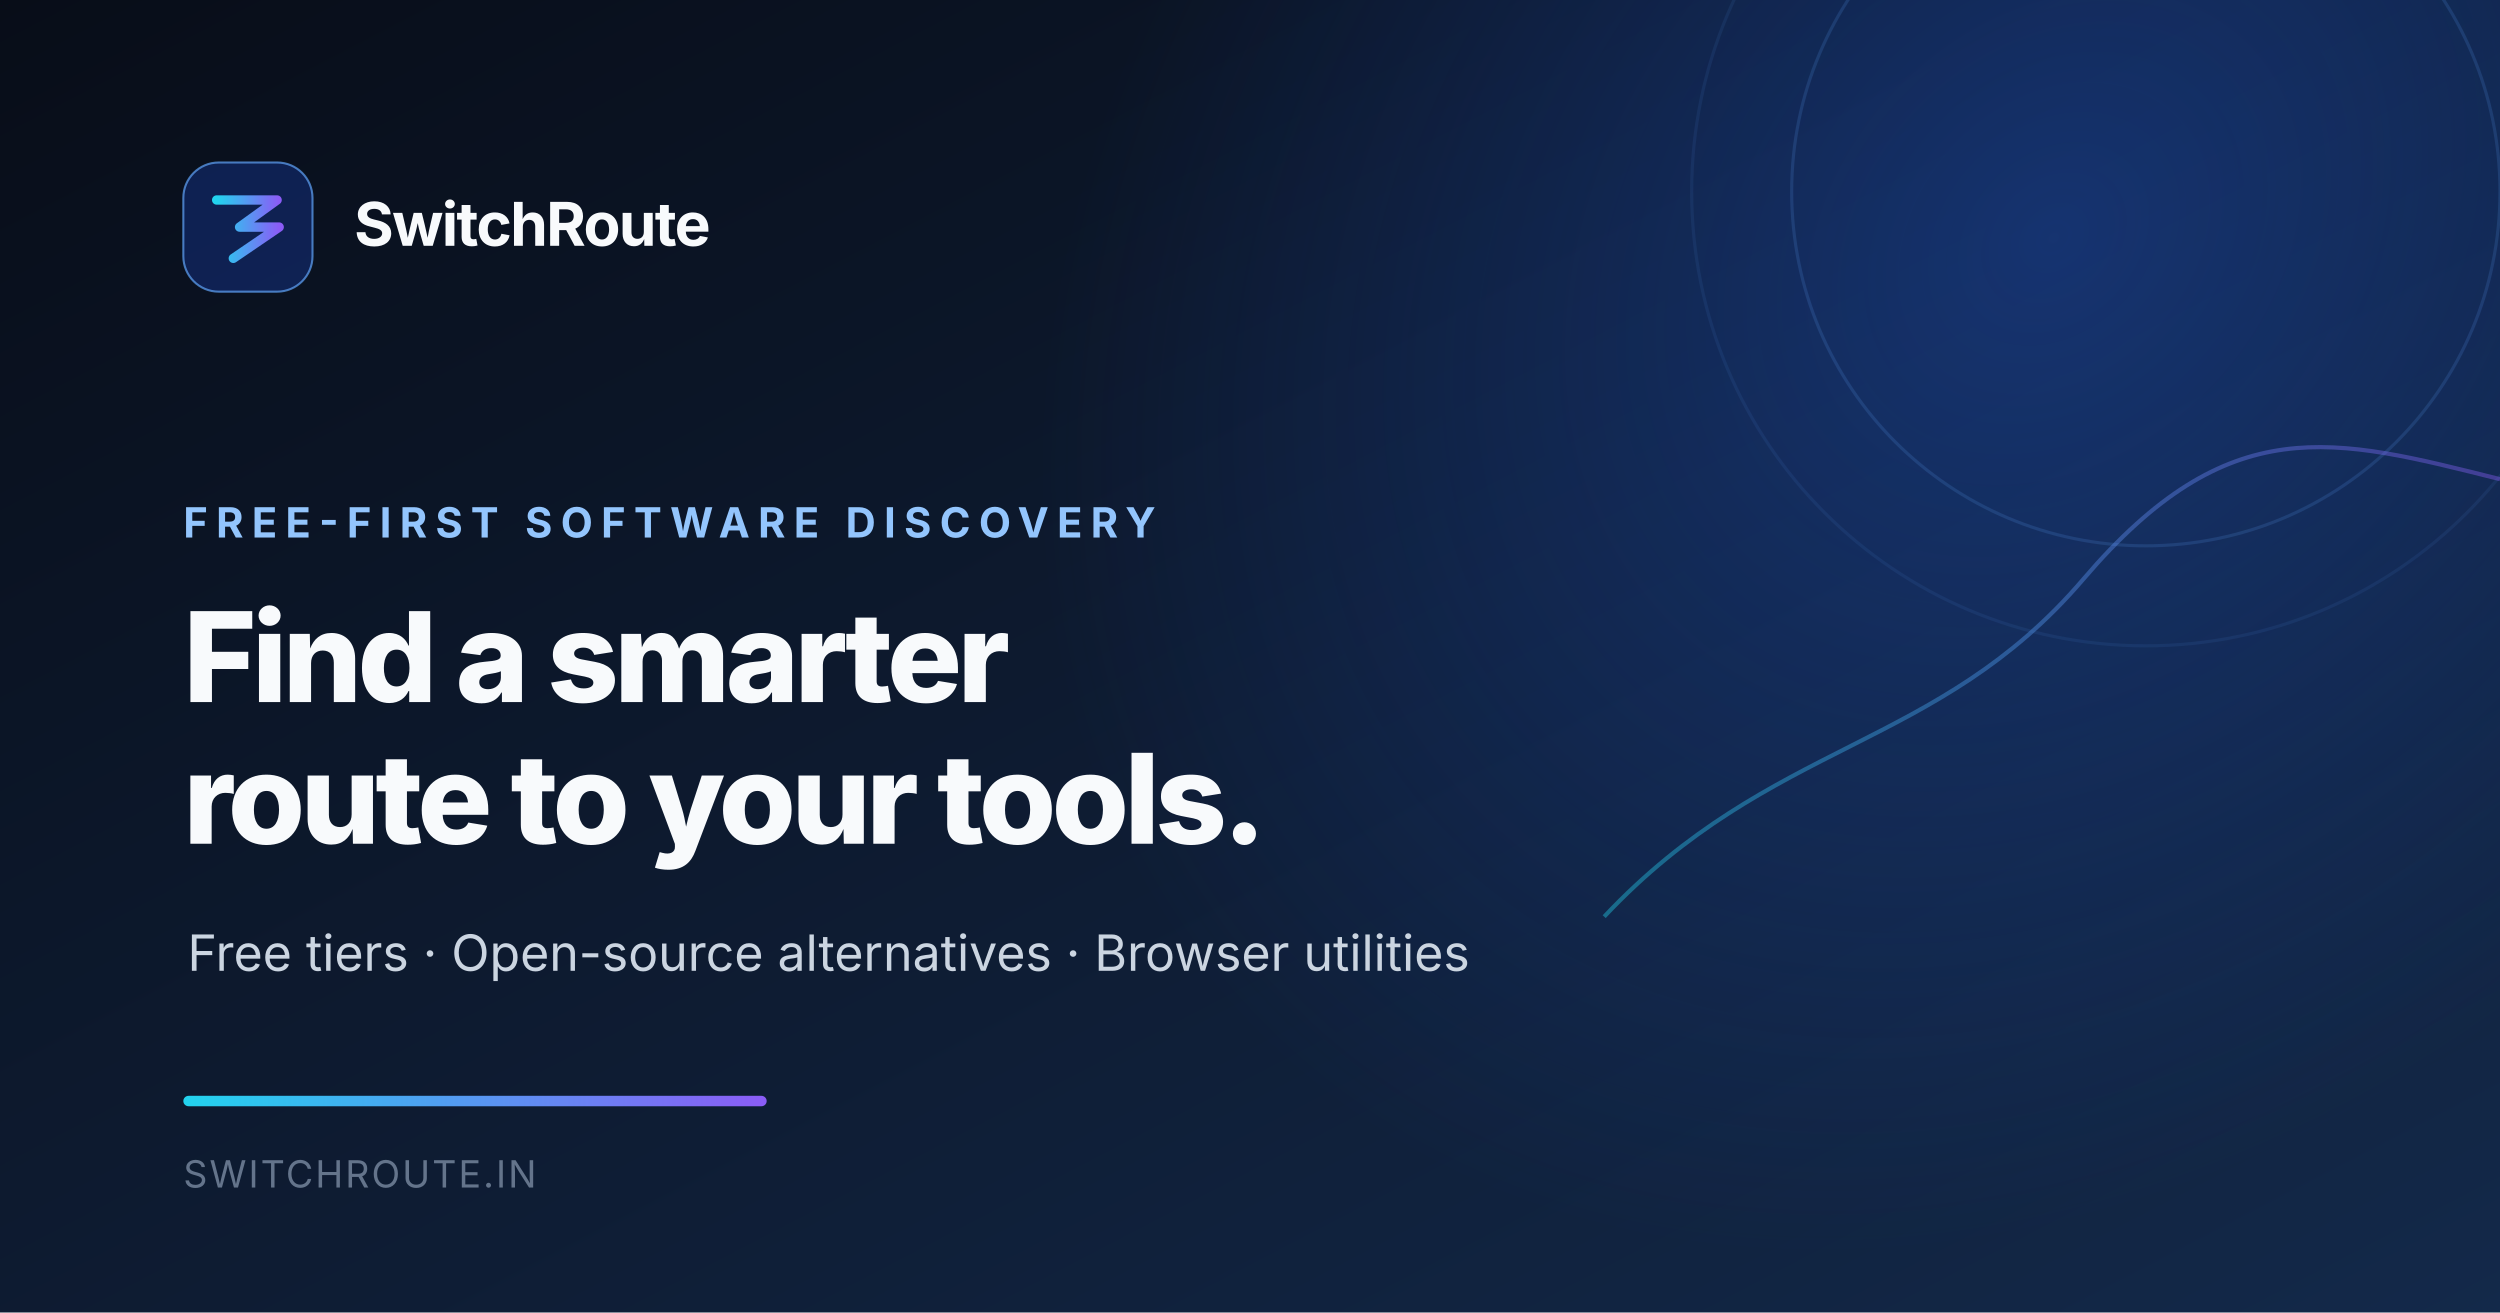
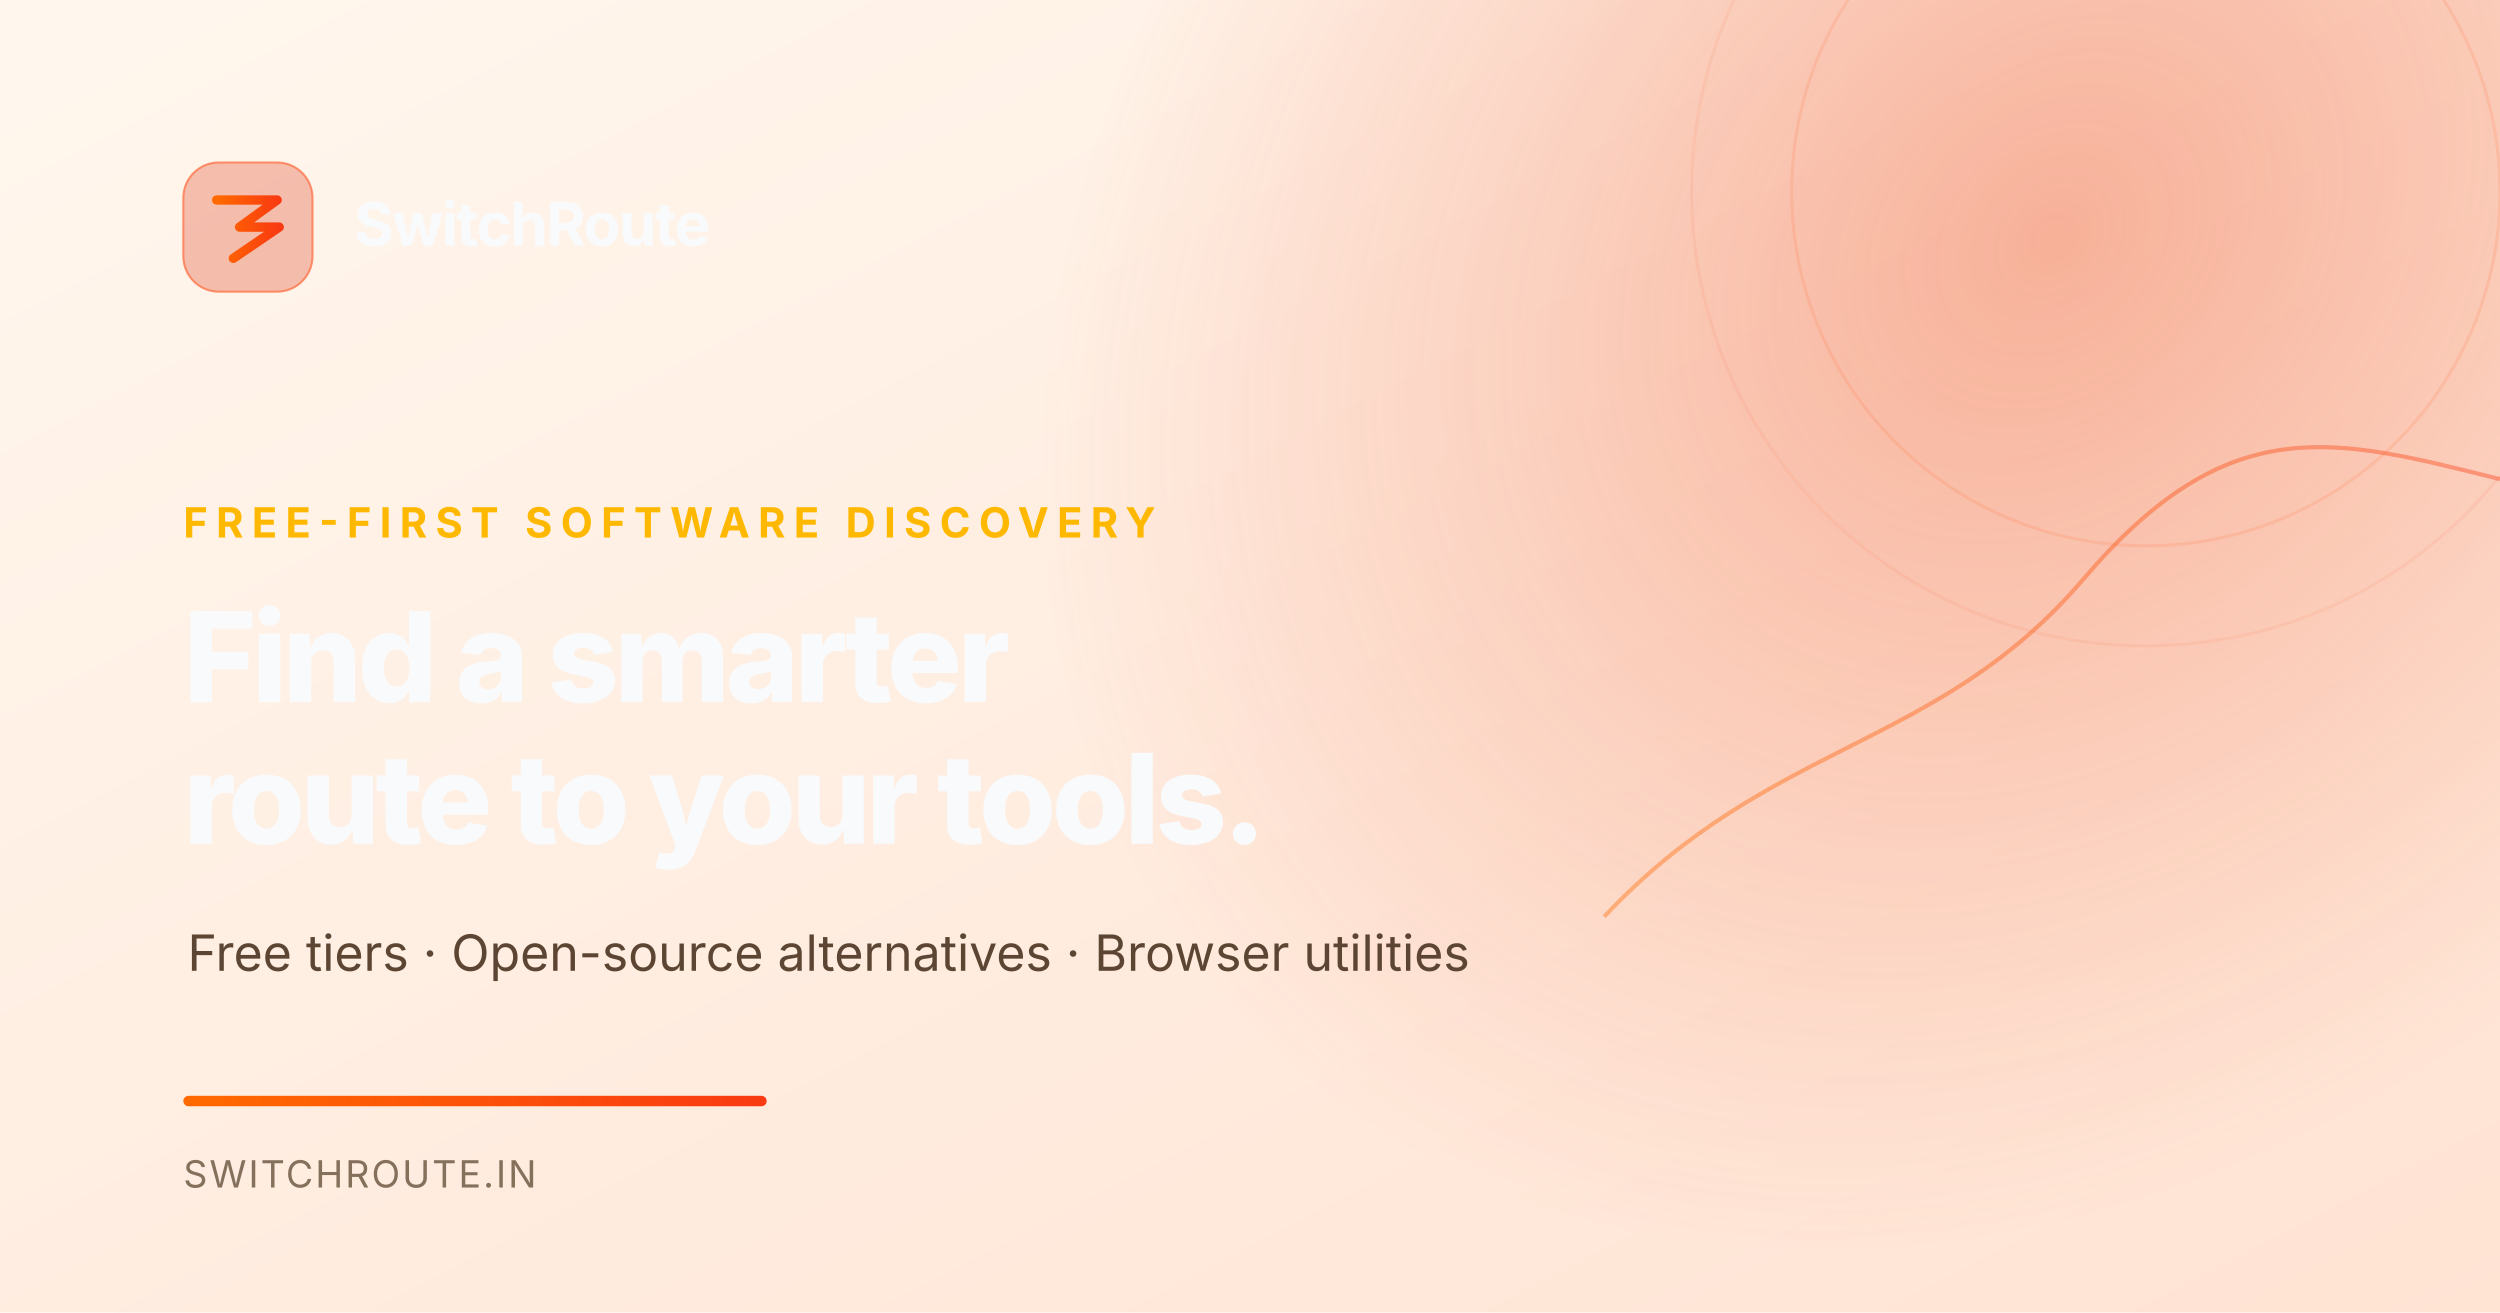
<svg xmlns="http://www.w3.org/2000/svg" width="1200" height="630" viewBox="0 0 1200 630" role="img" aria-labelledby="title desc">
  <defs>
    <linearGradient id="background" x1="0" y1="0" x2="1" y2="1">
-       <stop offset="0" stop-color="#080D18" />
-       <stop offset="1" stop-color="#13294A" />
+       <stop offset="0" stop-color="#FFF7EE" />
+       <stop offset="1" stop-color="#FFE3D3" />
    </linearGradient>
    <linearGradient id="accent" x1="0" y1="0" x2="1" y2="0">
-       <stop offset="0" stop-color="#22D3EE" />
-       <stop offset="1" stop-color="#8B5CF6" />
+       <stop offset="0" stop-color="#FF6A00" />
+       <stop offset="1" stop-color="#F93A12" />
    </linearGradient>
    <radialGradient id="glow" cx="0" cy="0" r="1" gradientTransform="translate(985 116) rotate(135) scale(540 430)" gradientUnits="userSpaceOnUse">
-       <stop offset="0" stop-color="#2563EB" stop-opacity=".34" />
-       <stop offset="1" stop-color="#2563EB" stop-opacity="0" />
+       <stop offset="0" stop-color="#E83A0C" stop-opacity=".34" />
+       <stop offset="1" stop-color="#E83A0C" stop-opacity="0" />
    </radialGradient>
  </defs>
  <rect width="1200" height="630" fill="url(#background)" />
  <rect width="1200" height="630" fill="url(#glow)" />
-   <circle cx="1030" cy="92" r="170" fill="none" stroke="#60A5FA" stroke-opacity=".16" stroke-width="1.5" />
-   <circle cx="1030" cy="92" r="218" fill="none" stroke="#60A5FA" stroke-opacity=".09" stroke-width="1.5" />
+   <circle cx="1030" cy="92" r="170" fill="none" stroke="#FF6A3D" stroke-opacity=".16" stroke-width="1.5" />
+   <circle cx="1030" cy="92" r="218" fill="none" stroke="#FF6A3D" stroke-opacity=".09" stroke-width="1.5" />
  <path d="M770 440 C850 355 930 360 1000 278 S1120 210 1200 230" fill="none" stroke="url(#accent)" stroke-opacity=".4" stroke-width="2" />
  <g transform="translate(88 78)">
-     <rect width="62" height="62" rx="17" fill="#1D4ED8" fill-opacity=".28" stroke="#60A5FA" stroke-opacity=".7" />
+     <rect width="62" height="62" rx="17" fill="#D82C0A" fill-opacity=".28" stroke="#FF6A3D" stroke-opacity=".7" />
    <path d="M16 18 H45 L27 31 H46 L24 46" fill="none" stroke="url(#accent)" stroke-width="4.5" stroke-linecap="round" stroke-linejoin="round" />
    <text x="82" y="40" fill="#F8FAFC" font-family="Inter,Arial,sans-serif" font-size="29" font-weight="750" letter-spacing="-.8">SwitchRoute</text>
  </g>
-   <text x="88" y="258" fill="#93C5FD" font-family="Inter,Arial,sans-serif" font-size="20" font-weight="700" letter-spacing="4">FREE-FIRST SOFTWARE DISCOVERY</text>
+   <text x="88" y="258" fill="#FFB800" font-family="Inter,Arial,sans-serif" font-size="20" font-weight="700" letter-spacing="4">FREE-FIRST SOFTWARE DISCOVERY</text>
  <text x="88" y="337" fill="#F8FAFC" font-family="Inter,Arial,sans-serif" font-size="60" font-weight="780" letter-spacing="-2.2">Find a smarter</text>
  <text x="88" y="405" fill="#F8FAFC" font-family="Inter,Arial,sans-serif" font-size="60" font-weight="780" letter-spacing="-2.2">route to your tools.</text>
-   <text x="90" y="466" fill="#CBD5E1" font-family="Inter,Arial,sans-serif" font-size="24">Free tiers · Open-source alternatives · Browser utilities</text>
+   <text x="90" y="466" fill="#5C4633" font-family="Inter,Arial,sans-serif" font-size="24">Free tiers · Open-source alternatives · Browser utilities</text>
  <rect x="88" y="526" width="280" height="5" rx="2.5" fill="url(#accent)" />
-   <text x="88" y="570" fill="#64748B" font-family="Inter,Arial,sans-serif" font-size="18" letter-spacing="1">SWITCHROUTE.IN</text>
+   <text x="88" y="570" fill="#85705C" font-family="Inter,Arial,sans-serif" font-size="18" letter-spacing="1">SWITCHROUTE.IN</text>
</svg>
